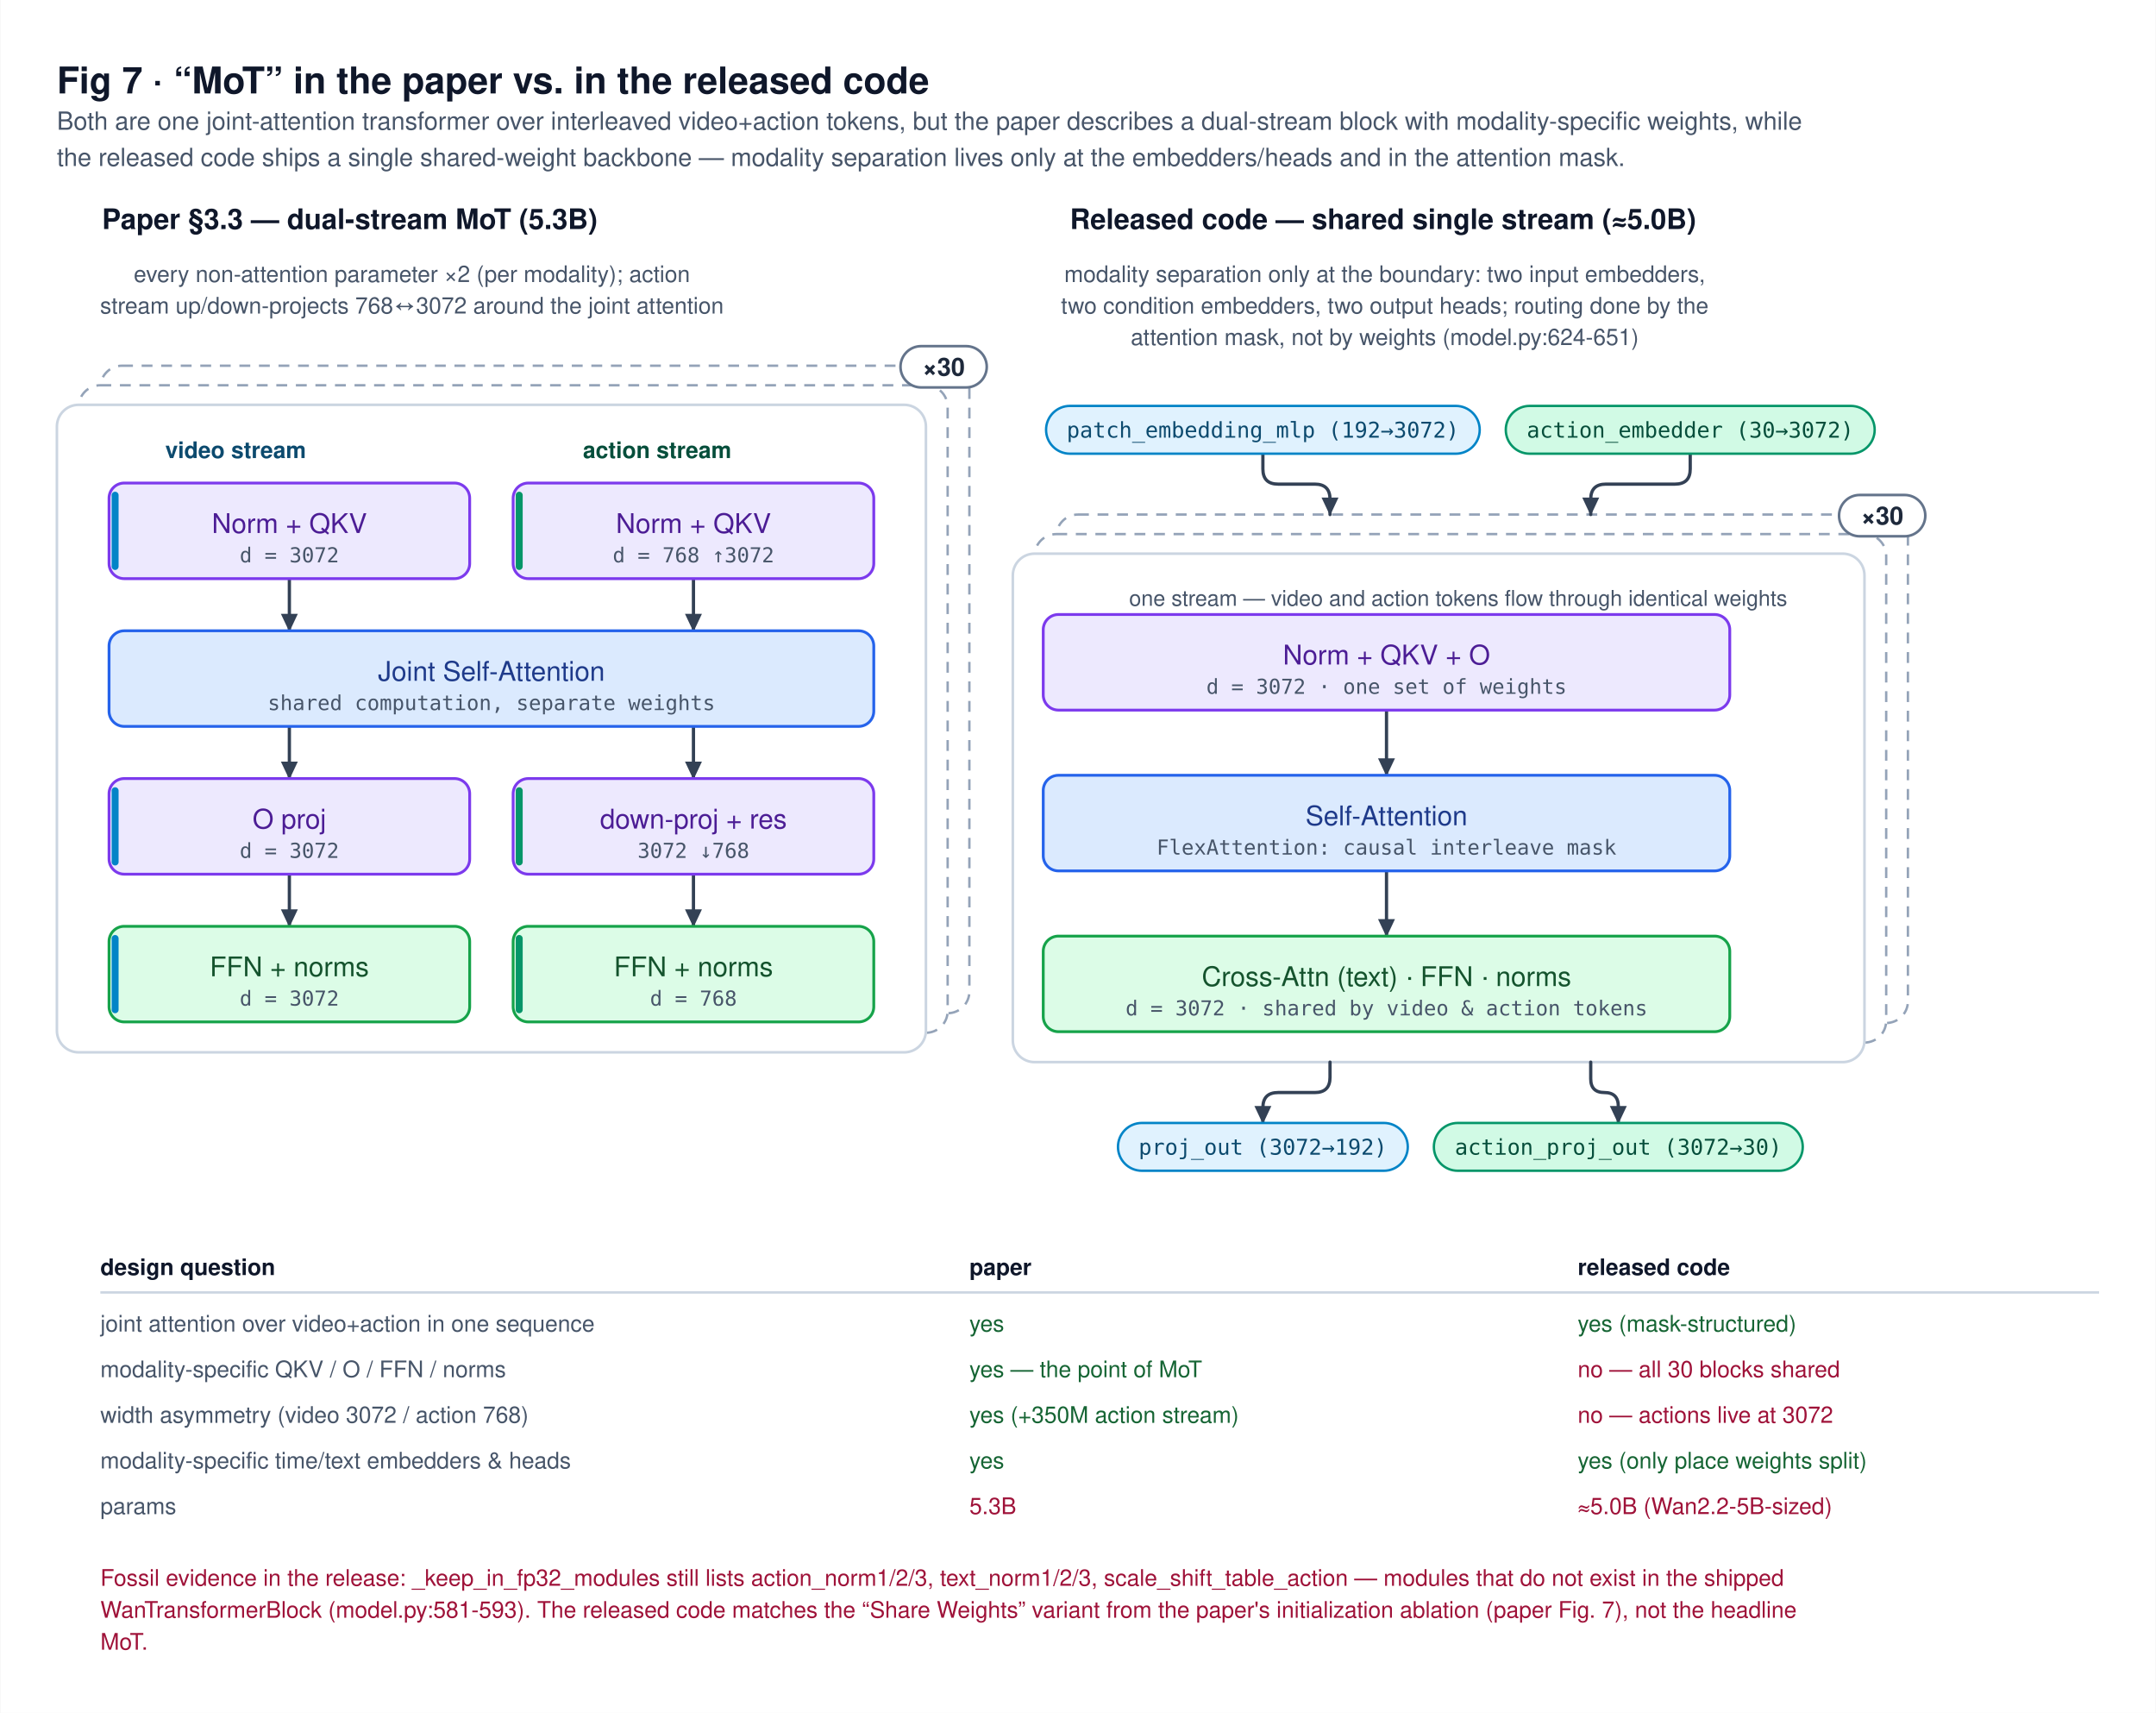
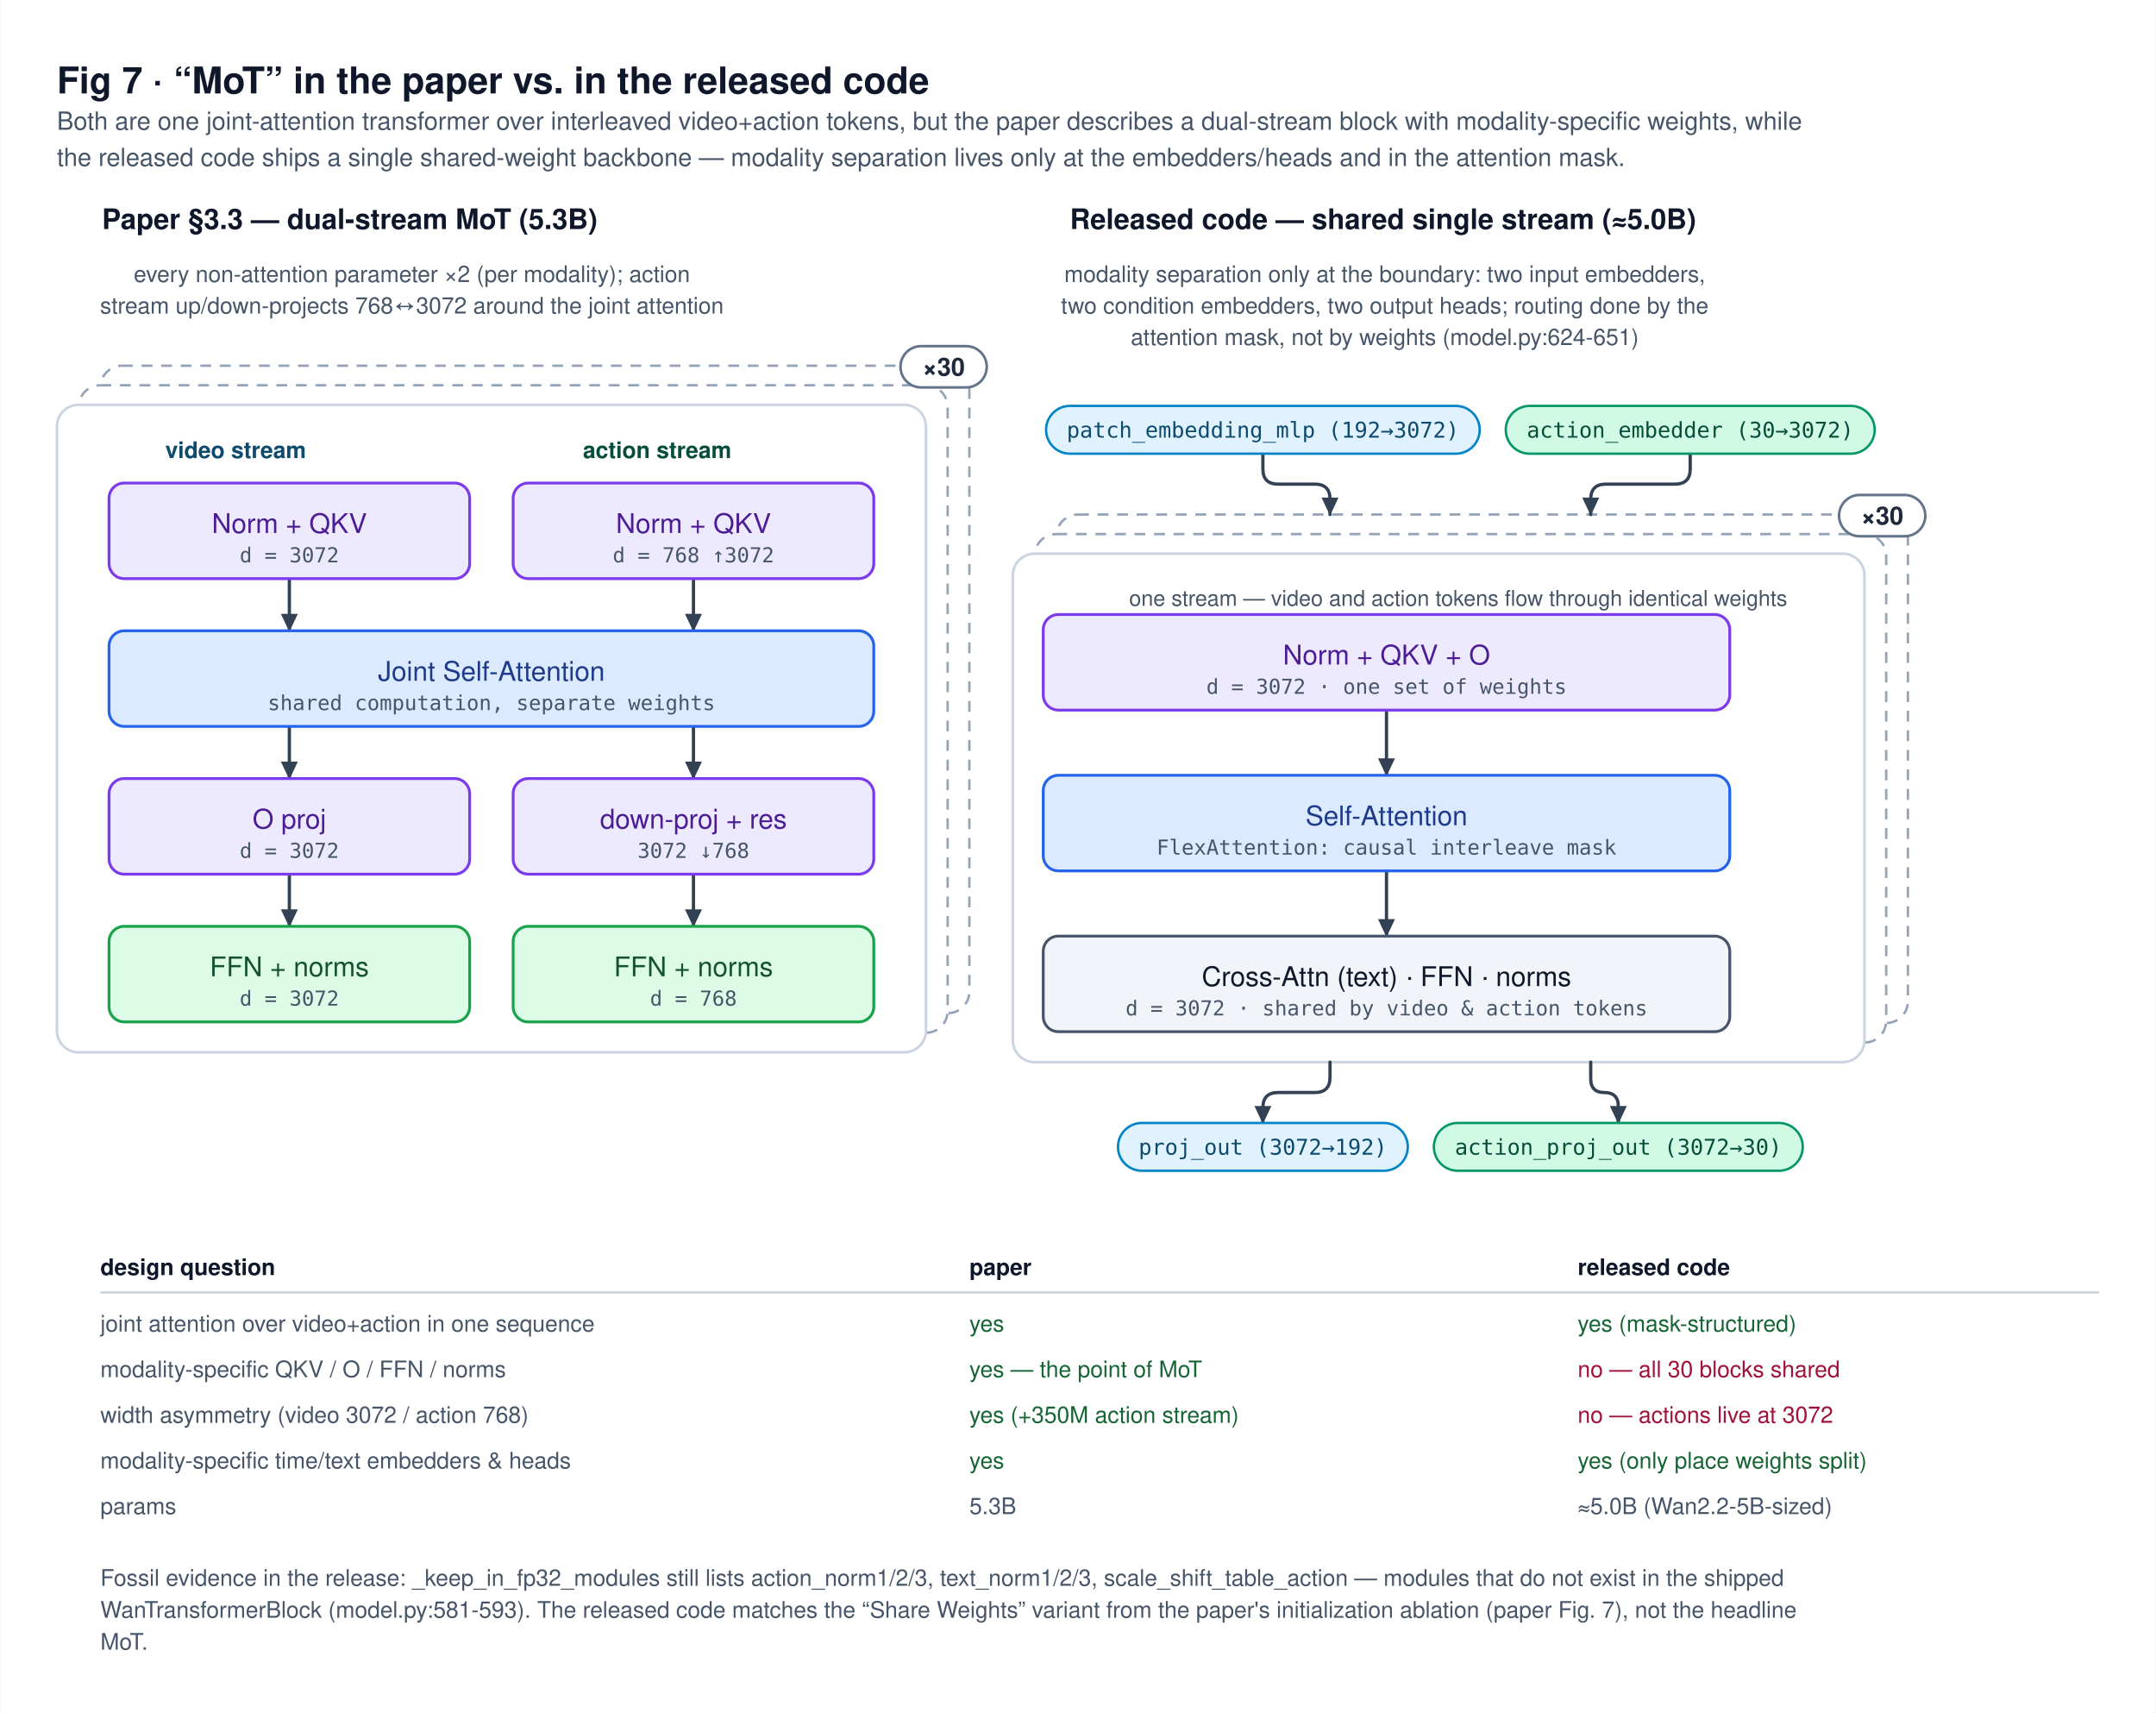
<svg xmlns="http://www.w3.org/2000/svg" viewBox="14.0 -36.4 992.0 788.3" width="992" height="788">
  <defs>
    <marker id="arr-334155" viewBox="0 0 10 10" refX="8.5" refY="5" markerWidth="6.5" markerHeight="6.5" orient="auto-start-reverse">
      <path d="M0.5,1 L9,5 L0.5,9 Z" fill="#334155" />
    </marker>
  </defs>
  <rect x="14.0" y="-36.4" width="992.0" height="788.3" fill="#FFFFFF" />
  <g id="frames">
    <rect x="60.0" y="131.9" width="400.0" height="298.0" rx="10" fill="#FFFFFF" stroke="#94A3B8" stroke-width="1.1" stroke-dasharray="5 4" />
    <rect x="50.0" y="140.9" width="400.0" height="298.0" rx="10" fill="#FFFFFF" stroke="#94A3B8" stroke-width="1.1" stroke-dasharray="5 4" />
    <rect x="40.0" y="149.9" width="400.0" height="298.0" rx="10" fill="#FFFFFF" stroke="#CBD5E1" stroke-width="1.2" />
    <rect x="500.0" y="200.4" width="392.0" height="234.0" rx="10" fill="#FFFFFF" stroke="#94A3B8" stroke-width="1.1" stroke-dasharray="5 4" />
    <rect x="490.0" y="209.4" width="392.0" height="234.0" rx="10" fill="#FFFFFF" stroke="#94A3B8" stroke-width="1.1" stroke-dasharray="5 4" />
    <rect x="480.0" y="218.4" width="392.0" height="234.0" rx="10" fill="#FFFFFF" stroke="#CBD5E1" stroke-width="1.2" />
  </g>
  <g id="edges">
    <path d="M 147.0,229.9 L 147.0,253.9" fill="none" stroke="#334155" stroke-width="1.5" stroke-linejoin="round" stroke-linecap="round" marker-end="url(#arr-334155)" />
    <path d="M 333.0,229.9 L 333.0,253.9" fill="none" stroke="#334155" stroke-width="1.5" stroke-linejoin="round" stroke-linecap="round" marker-end="url(#arr-334155)" />
    <path d="M 147.0,297.9 L 147.0,321.9" fill="none" stroke="#334155" stroke-width="1.5" stroke-linejoin="round" stroke-linecap="round" marker-end="url(#arr-334155)" />
    <path d="M 333.0,297.9 L 333.0,321.9" fill="none" stroke="#334155" stroke-width="1.5" stroke-linejoin="round" stroke-linecap="round" marker-end="url(#arr-334155)" />
    <path d="M 147.0,365.9 L 147.0,389.9" fill="none" stroke="#334155" stroke-width="1.5" stroke-linejoin="round" stroke-linecap="round" marker-end="url(#arr-334155)" />
    <path d="M 333.0,365.9 L 333.0,389.9" fill="none" stroke="#334155" stroke-width="1.5" stroke-linejoin="round" stroke-linecap="round" marker-end="url(#arr-334155)" />
    <path d="M 652.0,290.4 L 652.0,320.4" fill="none" stroke="#334155" stroke-width="1.5" stroke-linejoin="round" stroke-linecap="round" marker-end="url(#arr-334155)" />
    <path d="M 652.0,364.4 L 652.0,394.4" fill="none" stroke="#334155" stroke-width="1.5" stroke-linejoin="round" stroke-linecap="round" marker-end="url(#arr-334155)" />
    <path d="M 595.1,172.4 L 595.1,179.4 Q 595.1,186.4 602.1,186.4 L 619.0,186.4 Q 626.0,186.4 626.0,193.4 L 626.0,200.4" fill="none" stroke="#334155" stroke-width="1.5" stroke-linejoin="round" stroke-linecap="round" marker-end="url(#arr-334155)" />
    <path d="M 791.8,172.4 L 791.8,179.4 Q 791.8,186.4 784.8,186.4 L 753.0,186.4 Q 746.0,186.4 746.0,193.4 L 746.0,200.4" fill="none" stroke="#334155" stroke-width="1.5" stroke-linejoin="round" stroke-linecap="round" marker-end="url(#arr-334155)" />
    <path d="M 626.0,452.4 L 626.0,459.4 Q 626.0,466.4 619.0,466.4 L 602.1,466.4 Q 595.1,466.4 595.1,473.4 L 595.1,480.4" fill="none" stroke="#334155" stroke-width="1.5" stroke-linejoin="round" stroke-linecap="round" marker-end="url(#arr-334155)" />
    <path d="M 746.0,452.4 L 746.0,460.1 Q 746.0,466.4 752.3,466.4 L 752.3,466.4 Q 758.7,466.4 758.7,472.8 L 758.7,480.4" fill="none" stroke="#334155" stroke-width="1.5" stroke-linejoin="round" stroke-linecap="round" marker-end="url(#arr-334155)" />
  </g>
  <g id="nodes">
    <text x="174.8" y="69.0" font-family="Helvetica Neue, Helvetica, Arial, sans-serif" font-size="13px" fill="#0F172A" text-anchor="middle" font-weight="600">Paper §3.3 — dual-stream MoT (5.3B)</text>
    <text x="203.4" y="93.4" font-family="Helvetica Neue, Helvetica, Arial, sans-serif" font-size="10.5px" fill="#475569" text-anchor="middle">every non-attention parameter ×2 (per modality); action</text>
    <text x="203.4" y="107.9" font-family="Helvetica Neue, Helvetica, Arial, sans-serif" font-size="10.5px" fill="#475569" text-anchor="middle">stream up/down-projects 768↔3072 around the joint attention</text>
    <text x="122.3" y="174.4" font-family="Helvetica Neue, Helvetica, Arial, sans-serif" font-size="10.5px" fill="#0C4A6E" text-anchor="middle" font-weight="600">video stream</text>
    <text x="316.3" y="174.4" font-family="Helvetica Neue, Helvetica, Arial, sans-serif" font-size="10.5px" fill="#064E3B" text-anchor="middle" font-weight="600">action stream</text>
    <rect x="64.0" y="185.9" width="166.0" height="44.0" rx="7" fill="#EDE9FE" stroke="#7C3AED" stroke-width="1.3" />
-     <rect x="65.2" y="189.9" width="3.2" height="36.0" rx="1.6" fill="#0284C7" />
    <text x="147.0" y="208.9" font-family="Helvetica Neue, Helvetica, Arial, sans-serif" font-size="12.5px" fill="#4C1D95" text-anchor="middle" font-weight="500">Norm + QKV</text>
    <text x="147.0" y="222.4" font-family="SF Mono, Menlo, Consolas, monospace" font-size="9.5px" fill="#475569" text-anchor="middle">d = 3072</text>
    <rect x="250.0" y="185.9" width="166.0" height="44.0" rx="7" fill="#EDE9FE" stroke="#7C3AED" stroke-width="1.3" />
-     <rect x="251.2" y="189.9" width="3.2" height="36.0" rx="1.6" fill="#059669" />
    <text x="333.0" y="208.9" font-family="Helvetica Neue, Helvetica, Arial, sans-serif" font-size="12.5px" fill="#4C1D95" text-anchor="middle" font-weight="500">Norm + QKV</text>
    <text x="333.0" y="222.4" font-family="SF Mono, Menlo, Consolas, monospace" font-size="9.5px" fill="#475569" text-anchor="middle">d = 768 ↑3072</text>
    <rect x="64.0" y="253.9" width="352.0" height="44.0" rx="7" fill="#DBEAFE" stroke="#2563EB" stroke-width="1.3" />
    <text x="240.0" y="276.9" font-family="Helvetica Neue, Helvetica, Arial, sans-serif" font-size="12.5px" fill="#1E3A8A" text-anchor="middle" font-weight="500">Joint Self-Attention</text>
    <text x="240.0" y="290.4" font-family="SF Mono, Menlo, Consolas, monospace" font-size="9.5px" fill="#475569" text-anchor="middle">shared computation, separate weights</text>
    <rect x="64.0" y="321.9" width="166.0" height="44.0" rx="7" fill="#EDE9FE" stroke="#7C3AED" stroke-width="1.3" />
-     <rect x="65.2" y="325.9" width="3.2" height="36.0" rx="1.6" fill="#0284C7" />
    <text x="147.0" y="344.9" font-family="Helvetica Neue, Helvetica, Arial, sans-serif" font-size="12.5px" fill="#4C1D95" text-anchor="middle" font-weight="500">O proj</text>
    <text x="147.0" y="358.4" font-family="SF Mono, Menlo, Consolas, monospace" font-size="9.5px" fill="#475569" text-anchor="middle">d = 3072</text>
    <rect x="250.0" y="321.9" width="166.0" height="44.0" rx="7" fill="#EDE9FE" stroke="#7C3AED" stroke-width="1.3" />
-     <rect x="251.2" y="325.9" width="3.2" height="36.0" rx="1.6" fill="#059669" />
    <text x="333.0" y="344.9" font-family="Helvetica Neue, Helvetica, Arial, sans-serif" font-size="12.5px" fill="#4C1D95" text-anchor="middle" font-weight="500">down-proj + res</text>
    <text x="333.0" y="358.4" font-family="SF Mono, Menlo, Consolas, monospace" font-size="9.5px" fill="#475569" text-anchor="middle">3072 ↓768</text>
    <rect x="64.0" y="389.9" width="166.0" height="44.0" rx="7" fill="#DCFCE7" stroke="#16A34A" stroke-width="1.3" />
-     <rect x="65.2" y="393.9" width="3.2" height="36.0" rx="1.6" fill="#0284C7" />
    <text x="147.0" y="412.9" font-family="Helvetica Neue, Helvetica, Arial, sans-serif" font-size="12.5px" fill="#14532D" text-anchor="middle" font-weight="500">FFN + norms</text>
    <text x="147.0" y="426.4" font-family="SF Mono, Menlo, Consolas, monospace" font-size="9.5px" fill="#475569" text-anchor="middle">d = 3072</text>
    <rect x="250.0" y="389.9" width="166.0" height="44.0" rx="7" fill="#DCFCE7" stroke="#16A34A" stroke-width="1.3" />
-     <rect x="251.2" y="393.9" width="3.2" height="36.0" rx="1.6" fill="#059669" />
    <text x="333.0" y="412.9" font-family="Helvetica Neue, Helvetica, Arial, sans-serif" font-size="12.5px" fill="#14532D" text-anchor="middle" font-weight="500">FFN + norms</text>
    <text x="333.0" y="426.4" font-family="SF Mono, Menlo, Consolas, monospace" font-size="9.5px" fill="#475569" text-anchor="middle">d = 768</text>
    <text x="650.4" y="69.0" font-family="Helvetica Neue, Helvetica, Arial, sans-serif" font-size="13px" fill="#0F172A" text-anchor="middle" font-weight="600">Released code — shared single stream (≈5.0B)</text>
    <text x="651.2" y="93.4" font-family="Helvetica Neue, Helvetica, Arial, sans-serif" font-size="10.5px" fill="#475569" text-anchor="middle">modality separation only at the boundary: two input embedders,</text>
    <text x="651.2" y="107.9" font-family="Helvetica Neue, Helvetica, Arial, sans-serif" font-size="10.5px" fill="#475569" text-anchor="middle">two condition embedders, two output heads; routing done by the</text>
    <text x="651.2" y="122.4" font-family="Helvetica Neue, Helvetica, Arial, sans-serif" font-size="10.5px" fill="#475569" text-anchor="middle">attention mask, not by weights (model.py:624-651)</text>
    <rect x="494.0" y="246.4" width="316.0" height="44.0" rx="7" fill="#EDE9FE" stroke="#7C3AED" stroke-width="1.3" />
    <text x="652.0" y="269.4" font-family="Helvetica Neue, Helvetica, Arial, sans-serif" font-size="12.5px" fill="#4C1D95" text-anchor="middle" font-weight="500">Norm + QKV + O</text>
    <text x="652.0" y="282.9" font-family="SF Mono, Menlo, Consolas, monospace" font-size="9.5px" fill="#475569" text-anchor="middle">d = 3072 · one set of weights</text>
    <rect x="494.0" y="320.4" width="316.0" height="44.0" rx="7" fill="#DBEAFE" stroke="#2563EB" stroke-width="1.3" />
    <text x="652.0" y="343.4" font-family="Helvetica Neue, Helvetica, Arial, sans-serif" font-size="12.5px" fill="#1E3A8A" text-anchor="middle" font-weight="500">Self-Attention</text>
    <text x="652.0" y="356.9" font-family="SF Mono, Menlo, Consolas, monospace" font-size="9.5px" fill="#475569" text-anchor="middle">FlexAttention: causal interleave mask</text>
-     <rect x="494.0" y="394.4" width="316.0" height="44.0" rx="7" fill="#DCFCE7" stroke="#16A34A" stroke-width="1.3" />
-     <text x="652.0" y="417.4" font-family="Helvetica Neue, Helvetica, Arial, sans-serif" font-size="12.5px" fill="#14532D" text-anchor="middle" font-weight="500">Cross-Attn (text) · FFN · norms</text>
+     <rect x="494.0" y="394.4" width="316.0" height="44.0" rx="7" fill="#F1F5F9" stroke="#475569" stroke-width="1.3" />
+     <text x="652.0" y="417.4" font-family="Helvetica Neue, Helvetica, Arial, sans-serif" font-size="12.5px" fill="#0F172A" text-anchor="middle" font-weight="500">Cross-Attn (text) · FFN · norms</text>
    <text x="652.0" y="430.9" font-family="SF Mono, Menlo, Consolas, monospace" font-size="9.5px" fill="#475569" text-anchor="middle">d = 3072 · shared by video &amp; action tokens</text>
    <text x="685.0" y="242.4" font-family="Helvetica Neue, Helvetica, Arial, sans-serif" font-size="10.0px" fill="#475569" text-anchor="middle">one stream — video and action tokens flow through identical weights</text>
    <rect x="495.3" y="150.4" width="199.6" height="22.0" rx="11.0" fill="#E0F2FE" stroke="#0284C7" stroke-width="1.1" />
    <text x="595.1" y="165.0" font-family="SF Mono, Menlo, Consolas, monospace" font-size="10.0px" fill="#0C4A6E" text-anchor="middle">patch_embedding_mlp (192→3072)</text>
    <rect x="706.9" y="150.4" width="169.8" height="22.0" rx="11.0" fill="#D1FAE5" stroke="#059669" stroke-width="1.1" />
    <text x="791.8" y="165.0" font-family="SF Mono, Menlo, Consolas, monospace" font-size="10.0px" fill="#064E3B" text-anchor="middle">action_embedder (30→3072)</text>
    <rect x="528.4" y="480.4" width="133.4" height="22.0" rx="11.0" fill="#E0F2FE" stroke="#0284C7" stroke-width="1.1" />
    <text x="595.1" y="495.0" font-family="SF Mono, Menlo, Consolas, monospace" font-size="10.0px" fill="#0C4A6E" text-anchor="middle">proj_out (3072→192)</text>
    <rect x="673.8" y="480.4" width="169.8" height="22.0" rx="11.0" fill="#D1FAE5" stroke="#059669" stroke-width="1.1" />
    <text x="758.7" y="495.0" font-family="SF Mono, Menlo, Consolas, monospace" font-size="10.0px" fill="#064E3B" text-anchor="middle">action_proj_out (3072→30)</text>
  </g>
  <g id="labels">
    <rect x="428.3" y="122.9" width="39.7" height="19.0" rx="9.5" fill="#FFFFFF" stroke="#64748B" stroke-width="1.2" />
    <text x="448.2" y="136.5" font-family="Helvetica Neue, Helvetica, Arial, sans-serif" font-size="11.5px" fill="#1E293B" text-anchor="middle" font-weight="600">×30</text>
    <rect x="860.3" y="191.4" width="39.7" height="19.0" rx="9.5" fill="#FFFFFF" stroke="#64748B" stroke-width="1.2" />
    <text x="880.2" y="205.0" font-family="Helvetica Neue, Helvetica, Arial, sans-serif" font-size="11.5px" fill="#1E293B" text-anchor="middle" font-weight="600">×30</text>
    <text x="60.0" y="550.4" font-family="Helvetica Neue, Helvetica, Arial, sans-serif" font-size="10.5px" fill="#0F172A" text-anchor="start" font-weight="600">design question</text>
    <text x="460.0" y="550.4" font-family="Helvetica Neue, Helvetica, Arial, sans-serif" font-size="10.5px" fill="#0F172A" text-anchor="start" font-weight="600">paper</text>
    <text x="740.0" y="550.4" font-family="Helvetica Neue, Helvetica, Arial, sans-serif" font-size="10.5px" fill="#0F172A" text-anchor="start" font-weight="600">released code</text>
    <line x1="60.0" y1="558.4" x2="980.0" y2="558.4" stroke="#CBD5E1" stroke-width="1.1" stroke-linecap="butt" />
    <text x="60.0" y="576.4" font-family="Helvetica Neue, Helvetica, Arial, sans-serif" font-size="10.5px" fill="#475569" text-anchor="start">joint attention over video+action in one sequence</text>
    <text x="460.0" y="576.4" font-family="Helvetica Neue, Helvetica, Arial, sans-serif" font-size="10.5px" fill="#166534" text-anchor="start">yes</text>
    <text x="740.0" y="576.4" font-family="Helvetica Neue, Helvetica, Arial, sans-serif" font-size="10.5px" fill="#166534" text-anchor="start">yes (mask-structured)</text>
    <text x="60.0" y="597.4" font-family="Helvetica Neue, Helvetica, Arial, sans-serif" font-size="10.5px" fill="#475569" text-anchor="start">modality-specific QKV / O / FFN / norms</text>
    <text x="460.0" y="597.4" font-family="Helvetica Neue, Helvetica, Arial, sans-serif" font-size="10.5px" fill="#166534" text-anchor="start">yes — the point of MoT</text>
    <text x="740.0" y="597.4" font-family="Helvetica Neue, Helvetica, Arial, sans-serif" font-size="10.5px" fill="#9F1239" text-anchor="start">no — all 30 blocks shared</text>
    <text x="60.0" y="618.4" font-family="Helvetica Neue, Helvetica, Arial, sans-serif" font-size="10.5px" fill="#475569" text-anchor="start">width asymmetry (video 3072 / action 768)</text>
    <text x="460.0" y="618.4" font-family="Helvetica Neue, Helvetica, Arial, sans-serif" font-size="10.5px" fill="#166534" text-anchor="start">yes (+350M action stream)</text>
    <text x="740.0" y="618.4" font-family="Helvetica Neue, Helvetica, Arial, sans-serif" font-size="10.5px" fill="#9F1239" text-anchor="start">no — actions live at 3072</text>
    <text x="60.0" y="639.4" font-family="Helvetica Neue, Helvetica, Arial, sans-serif" font-size="10.5px" fill="#475569" text-anchor="start">modality-specific time/text embedders &amp; heads</text>
    <text x="460.0" y="639.4" font-family="Helvetica Neue, Helvetica, Arial, sans-serif" font-size="10.5px" fill="#166534" text-anchor="start">yes</text>
    <text x="740.0" y="639.4" font-family="Helvetica Neue, Helvetica, Arial, sans-serif" font-size="10.5px" fill="#166534" text-anchor="start">yes (only place weights split)</text>
    <text x="60.0" y="660.4" font-family="Helvetica Neue, Helvetica, Arial, sans-serif" font-size="10.5px" fill="#475569" text-anchor="start">params</text>
-     <text x="460.0" y="660.4" font-family="Helvetica Neue, Helvetica, Arial, sans-serif" font-size="10.5px" fill="#9F1239" text-anchor="start">5.3B</text>
-     <text x="740.0" y="660.4" font-family="Helvetica Neue, Helvetica, Arial, sans-serif" font-size="10.5px" fill="#9F1239" text-anchor="start">≈5.0B (Wan2.2-5B-sized)</text>
-     <text x="60.0" y="693.4" font-family="Helvetica Neue, Helvetica, Arial, sans-serif" font-size="10.5px" fill="#9F1239" text-anchor="start">Fossil evidence in the release: _keep_in_fp32_modules still lists action_norm1/2/3, text_norm1/2/3, scale_shift_table_action — modules that do not exist in the shipped</text>
-     <text x="60.0" y="708.1" font-family="Helvetica Neue, Helvetica, Arial, sans-serif" font-size="10.5px" fill="#9F1239" text-anchor="start">WanTransformerBlock (model.py:581-593). The released code matches the “Share Weights” variant from the paper's initialization ablation (paper Fig. 7), not the headline</text>
-     <text x="60.0" y="722.8" font-family="Helvetica Neue, Helvetica, Arial, sans-serif" font-size="10.5px" fill="#9F1239" text-anchor="start">MoT.</text>
+     <text x="460.0" y="660.4" font-family="Helvetica Neue, Helvetica, Arial, sans-serif" font-size="10.5px" fill="#475569" text-anchor="start">5.3B</text>
+     <text x="740.0" y="660.4" font-family="Helvetica Neue, Helvetica, Arial, sans-serif" font-size="10.5px" fill="#475569" text-anchor="start">≈5.0B (Wan2.2-5B-sized)</text>
+     <text x="60.0" y="693.4" font-family="Helvetica Neue, Helvetica, Arial, sans-serif" font-size="10.5px" fill="#475569" text-anchor="start">Fossil evidence in the release: _keep_in_fp32_modules still lists action_norm1/2/3, text_norm1/2/3, scale_shift_table_action — modules that do not exist in the shipped</text>
+     <text x="60.0" y="708.1" font-family="Helvetica Neue, Helvetica, Arial, sans-serif" font-size="10.5px" fill="#475569" text-anchor="start">WanTransformerBlock (model.py:581-593). The released code matches the “Share Weights” variant from the paper's initialization ablation (paper Fig. 7), not the headline</text>
+     <text x="60.0" y="722.8" font-family="Helvetica Neue, Helvetica, Arial, sans-serif" font-size="10.5px" fill="#475569" text-anchor="start">MoT.</text>
    <text x="40.0" y="40.0" font-family="Helvetica Neue, Helvetica, Arial, sans-serif" font-size="11.5px" fill="#475569" text-anchor="start">the released code ships a single shared-weight backbone — modality separation lives only at the embedders/heads and in the attention mask.</text>
    <text x="40.0" y="23.3" font-family="Helvetica Neue, Helvetica, Arial, sans-serif" font-size="11.5px" fill="#475569" text-anchor="start">Both are one joint-attention transformer over interleaved video+action tokens, but the paper describes a dual-stream block with modality-specific weights, while</text>
    <text x="40.0" y="6.6" font-family="Helvetica Neue, Helvetica, Arial, sans-serif" font-size="17px" fill="#0F172A" text-anchor="start" font-weight="600">Fig 7 · “MoT” in the paper vs. in the released code</text>
  </g>
</svg>
